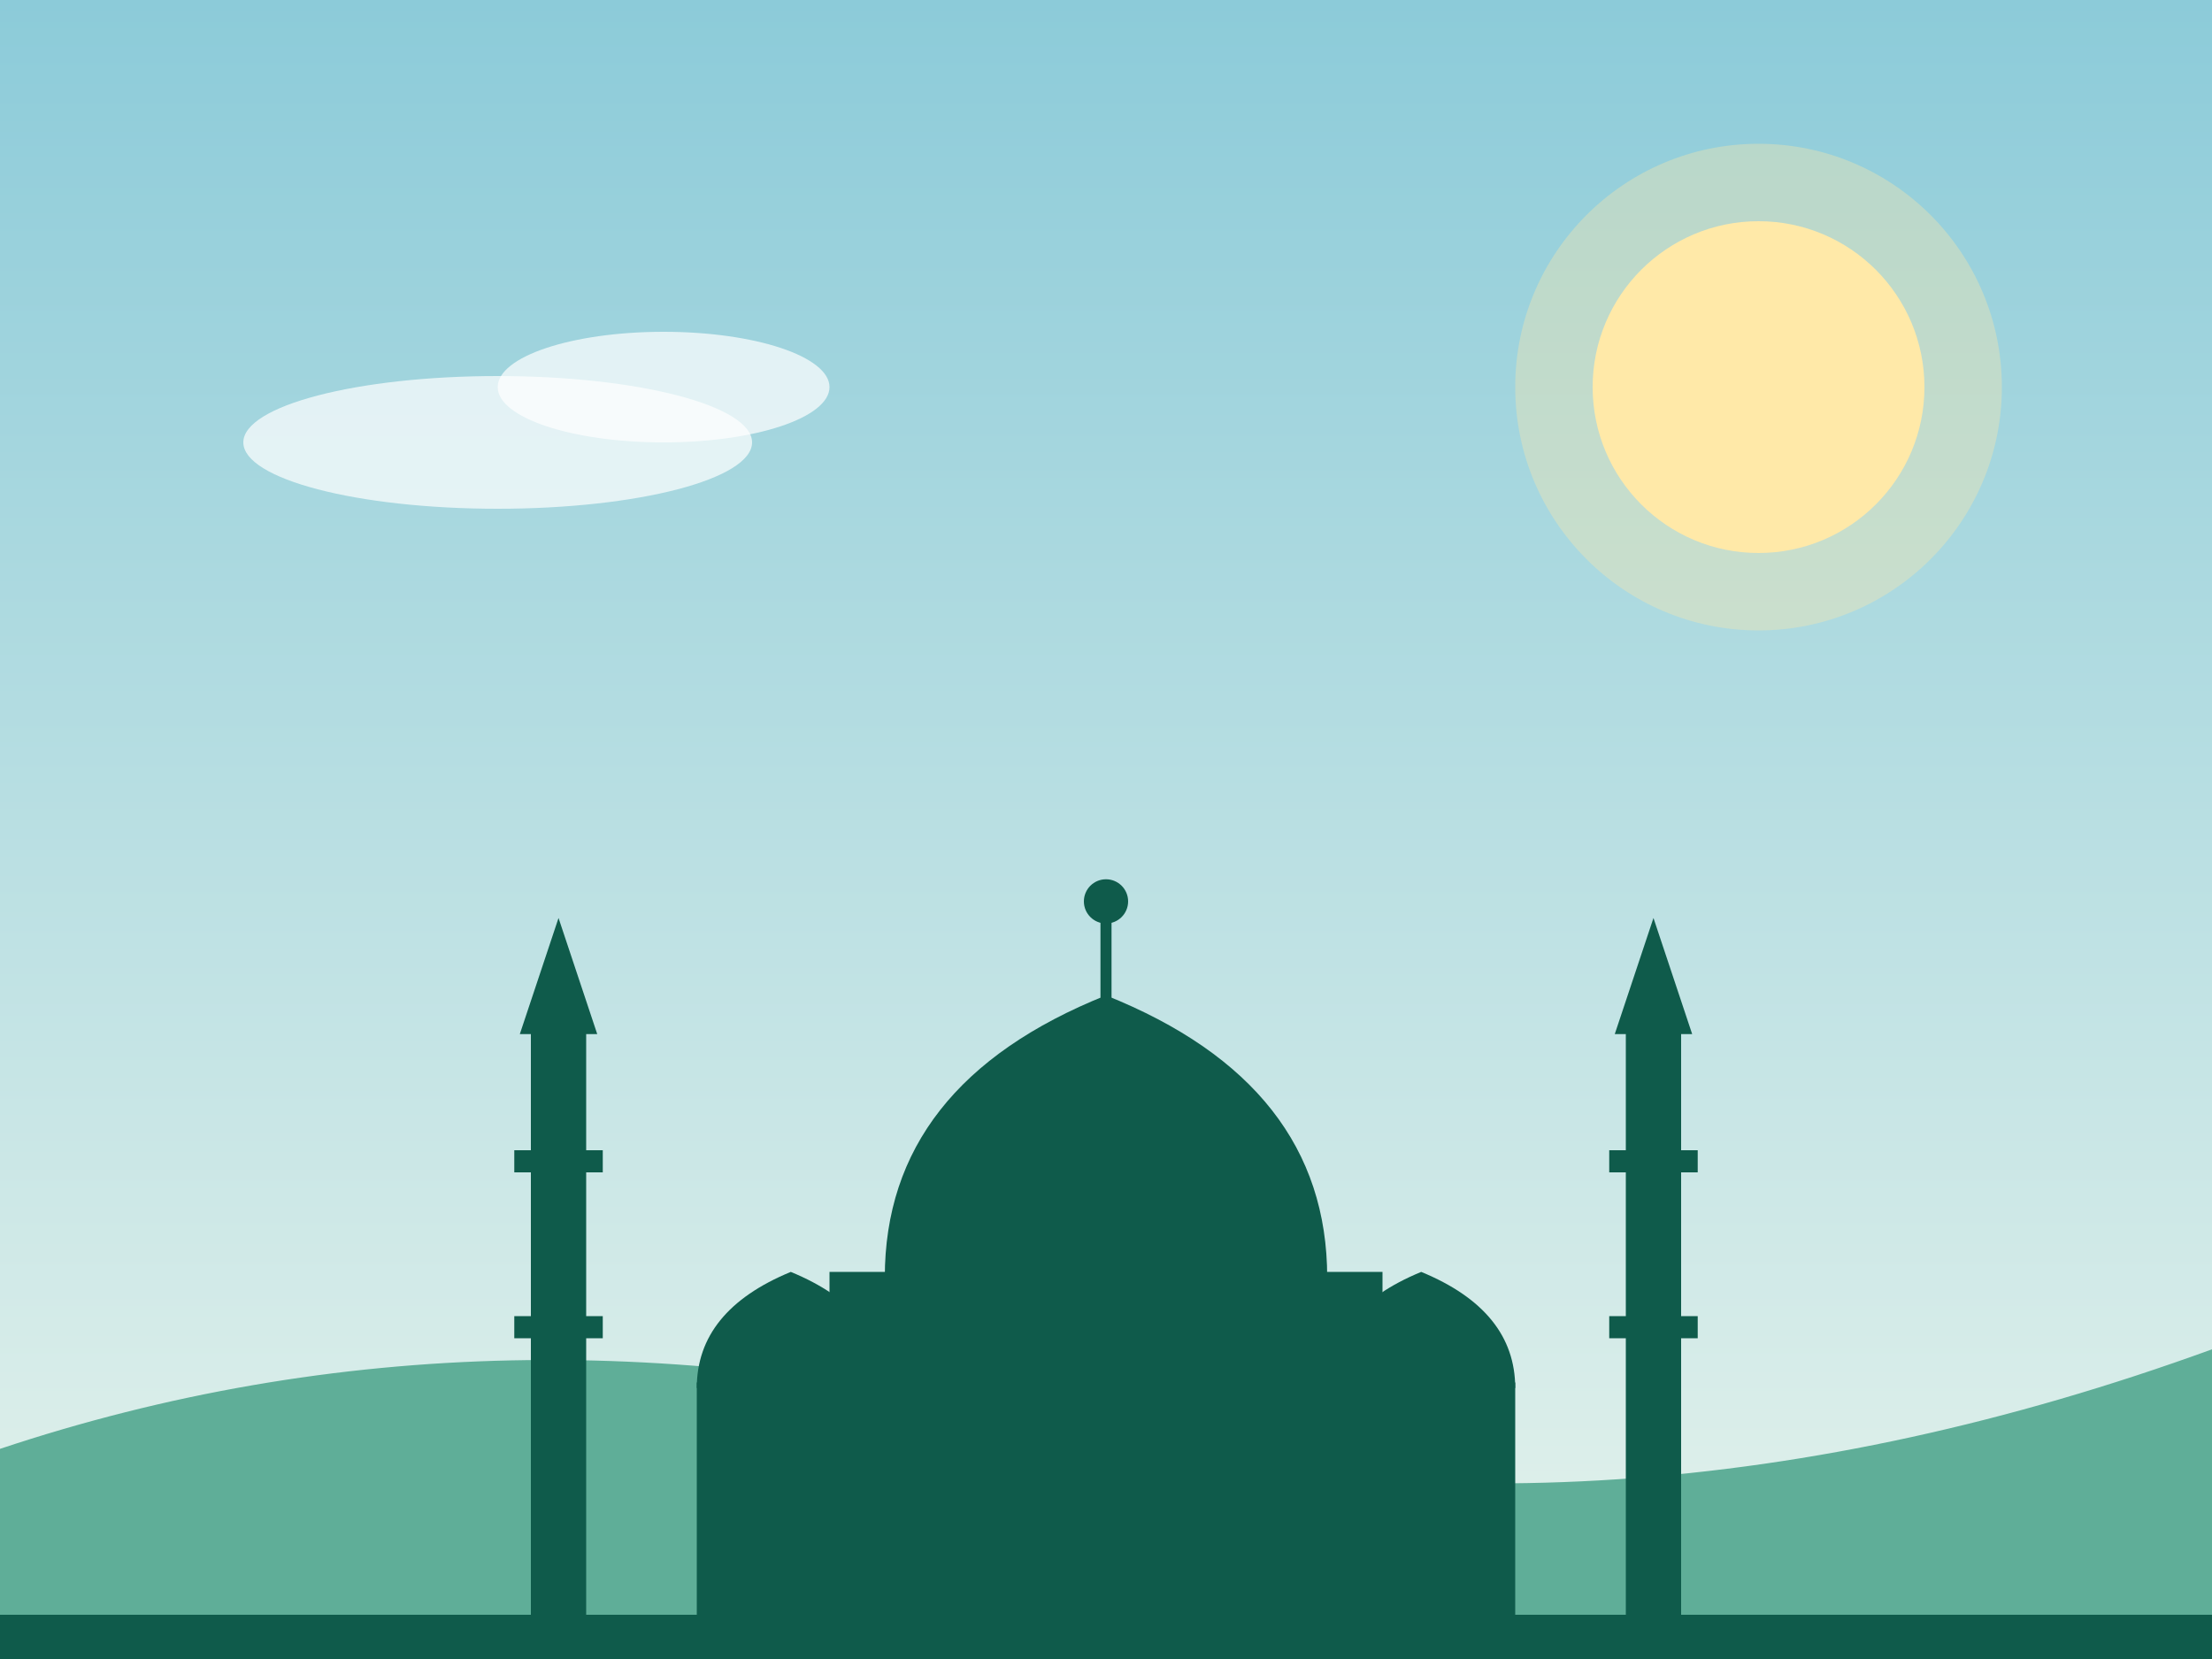
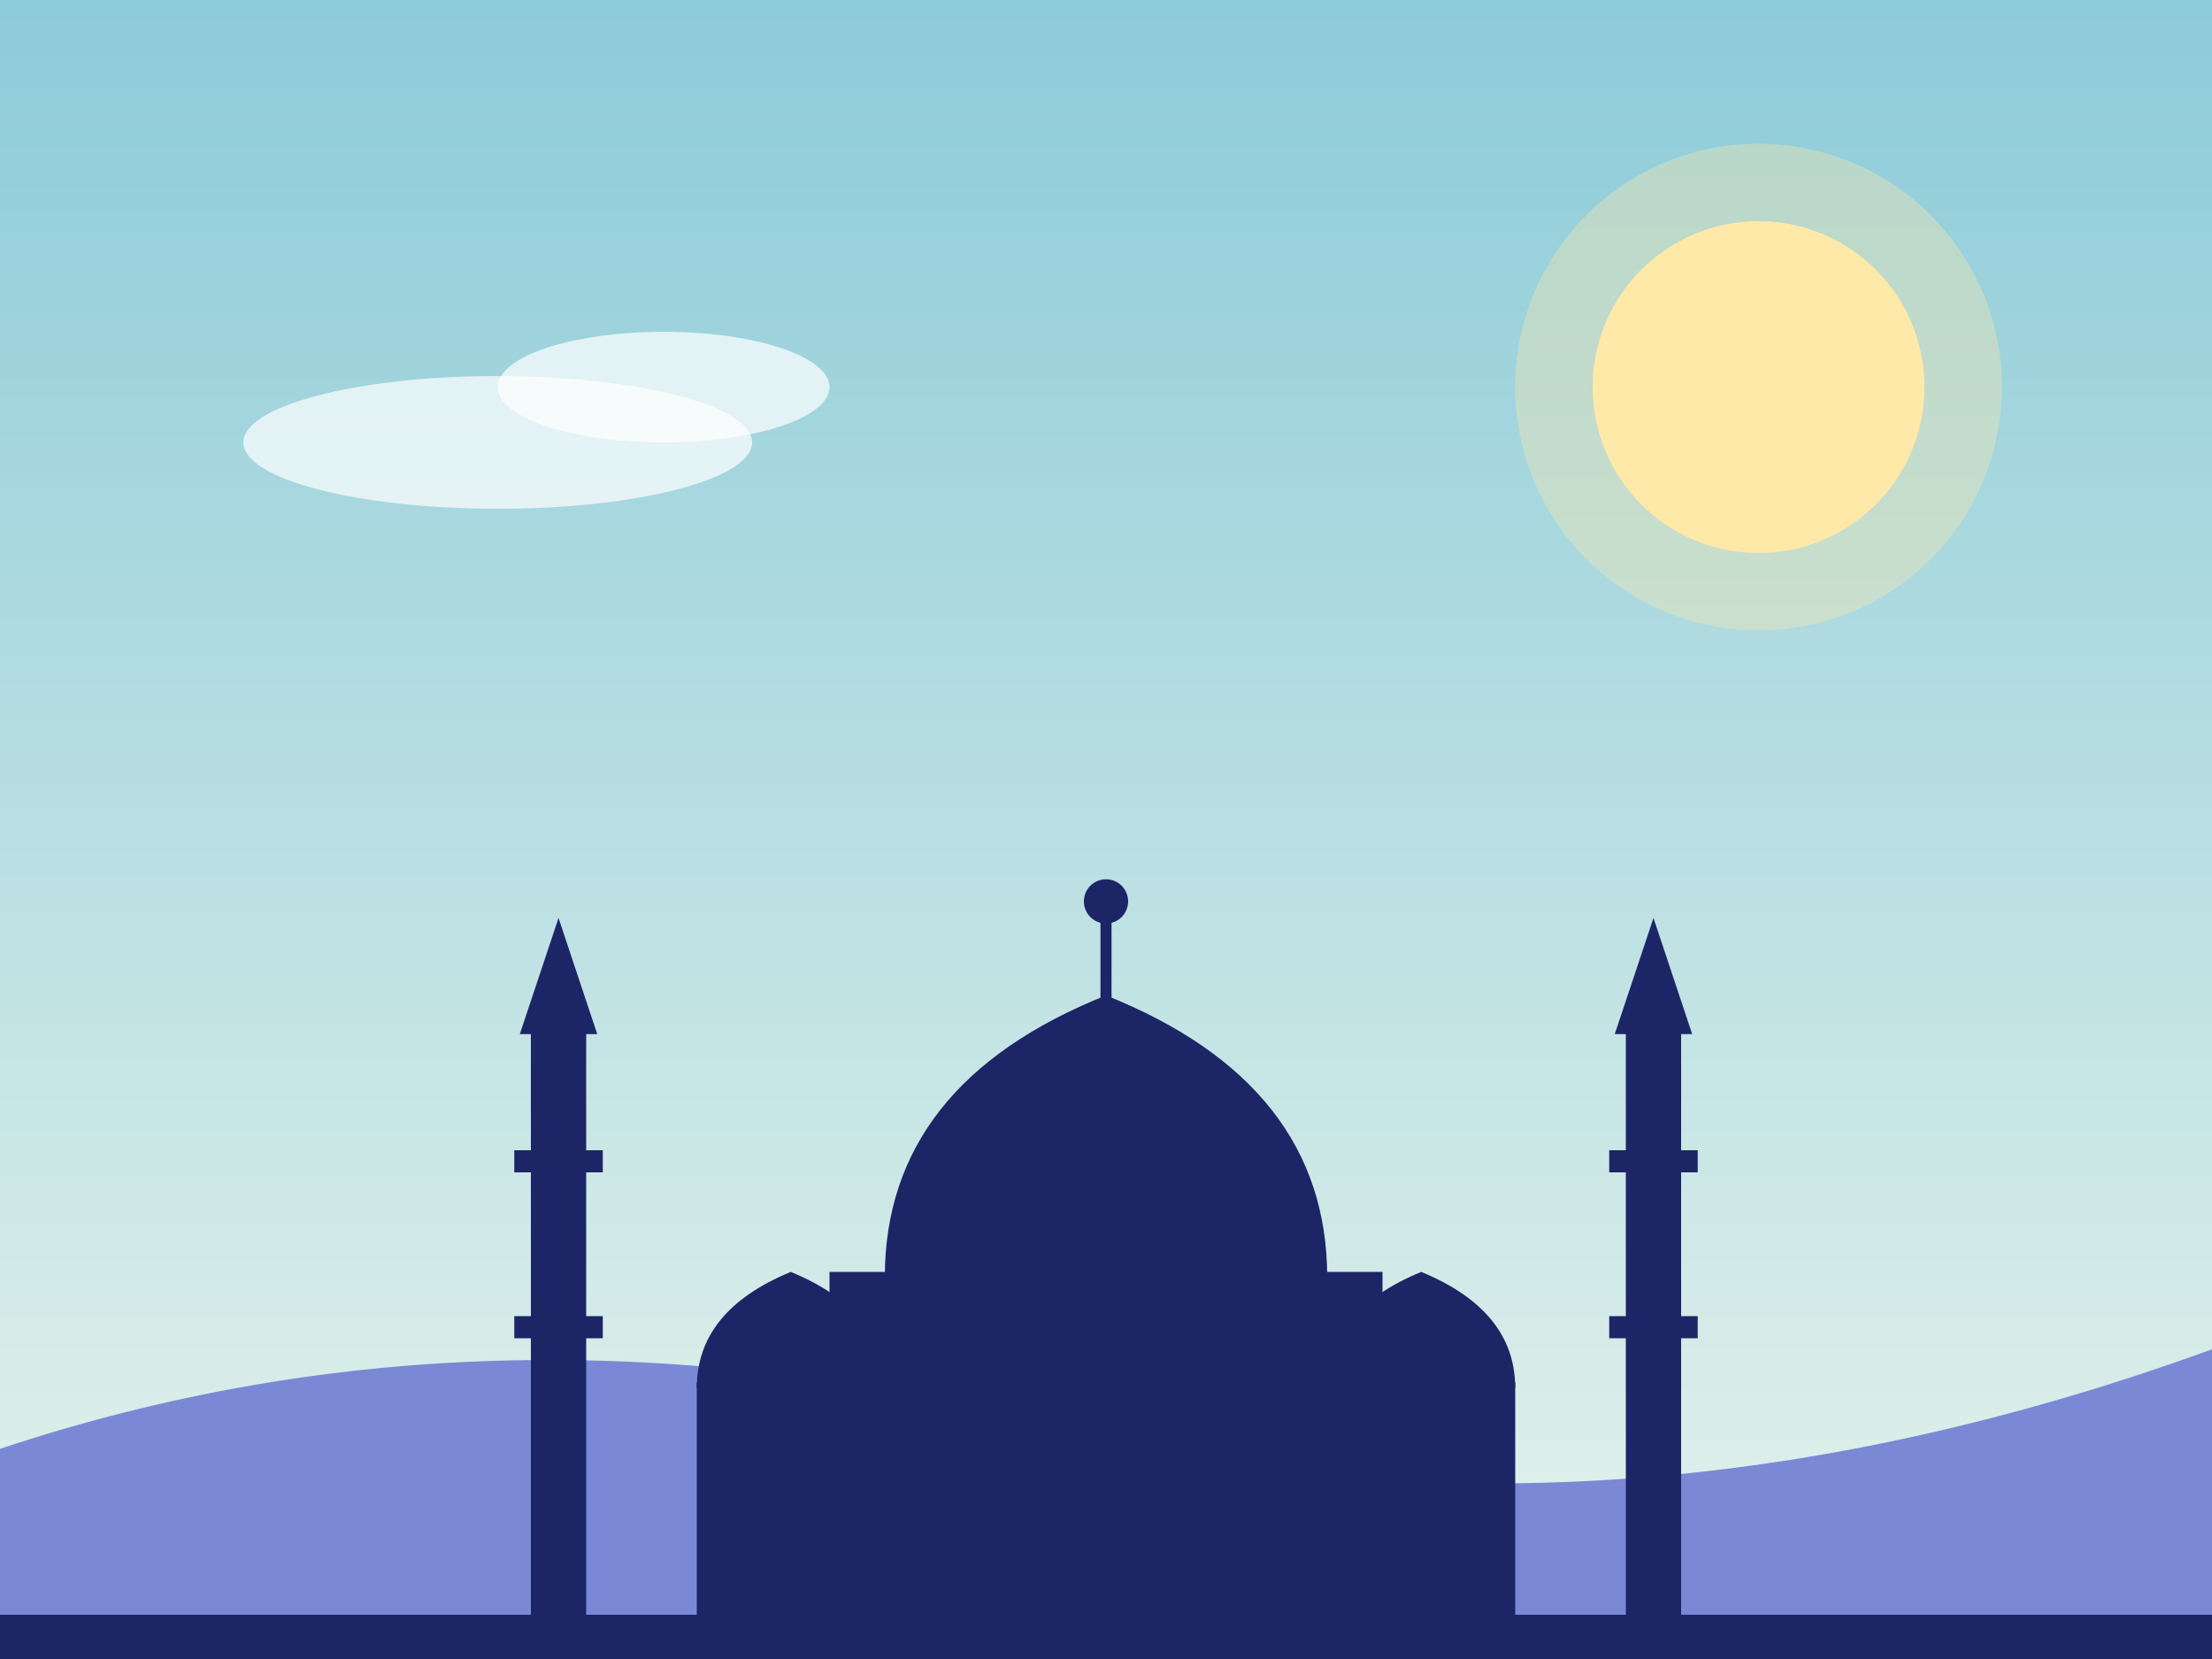
<svg xmlns="http://www.w3.org/2000/svg" viewBox="0 0 400 300" preserveAspectRatio="xMidYMax slice">
  <defs>
    <linearGradient id="s" x1="0" y1="0" x2="0" y2="1">
      <stop offset="0" stop-color="#8CCBD9" />
      <stop offset="1" stop-color="#E6F3EC" />
    </linearGradient>
  </defs>
  <rect width="400" height="300" fill="url(#s)" />
  <circle cx="318" cy="70" r="30" fill="#FFE9A8" />
  <circle cx="318" cy="70" r="44" fill="#FFE9A8" opacity=".35" />
  <ellipse cx="90" cy="80" rx="46" ry="12" fill="#FFFFFF" opacity=".7" />
  <ellipse cx="120" cy="70" rx="30" ry="10" fill="#FFFFFF" opacity=".7" />
-   <path d="M0 262Q90 232 190 258T400 244V300H0Z" fill="#5FAE98" />
-   <g fill="#0F5B4B">
+   <path d="M0 262Q90 232 190 258T400 244V300H0Z" fill="#7B88D6" />
+   <g fill="#1C2566">
    <rect x="150" y="230" width="100" height="70" />
    <path d="M160 231Q160 196 200 180Q240 196 240 231Z" />
    <rect x="199" y="166" width="2" height="16" />
    <rect x="126" y="250" width="34" height="50" />
    <path d="M126 251Q126 237 143 230Q160 237 160 251Z" />
    <rect x="240" y="250" width="34" height="50" />
    <path d="M240 251Q240 237 257 230Q274 237 274 251Z" />
    <rect x="96" y="186" width="10" height="114" />
    <path d="M94 187L101 166L108 187Z" />
    <rect x="93" y="208" width="16" height="4" />
    <rect x="93" y="238" width="16" height="4" />
    <rect x="294" y="186" width="10" height="114" />
    <path d="M292 187L299 166L306 187Z" />
    <rect x="291" y="208" width="16" height="4" />
    <rect x="291" y="238" width="16" height="4" />
  </g>
-   <circle cx="200" cy="163" r="4" fill="#0F5B4B" />
-   <rect x="0" y="292" width="400" height="8" fill="#0F5B4B" />
+   <circle cx="200" cy="163" r="4" fill="#1C2566" />
+   <rect x="0" y="292" width="400" height="8" fill="#1C2566" />
</svg>
